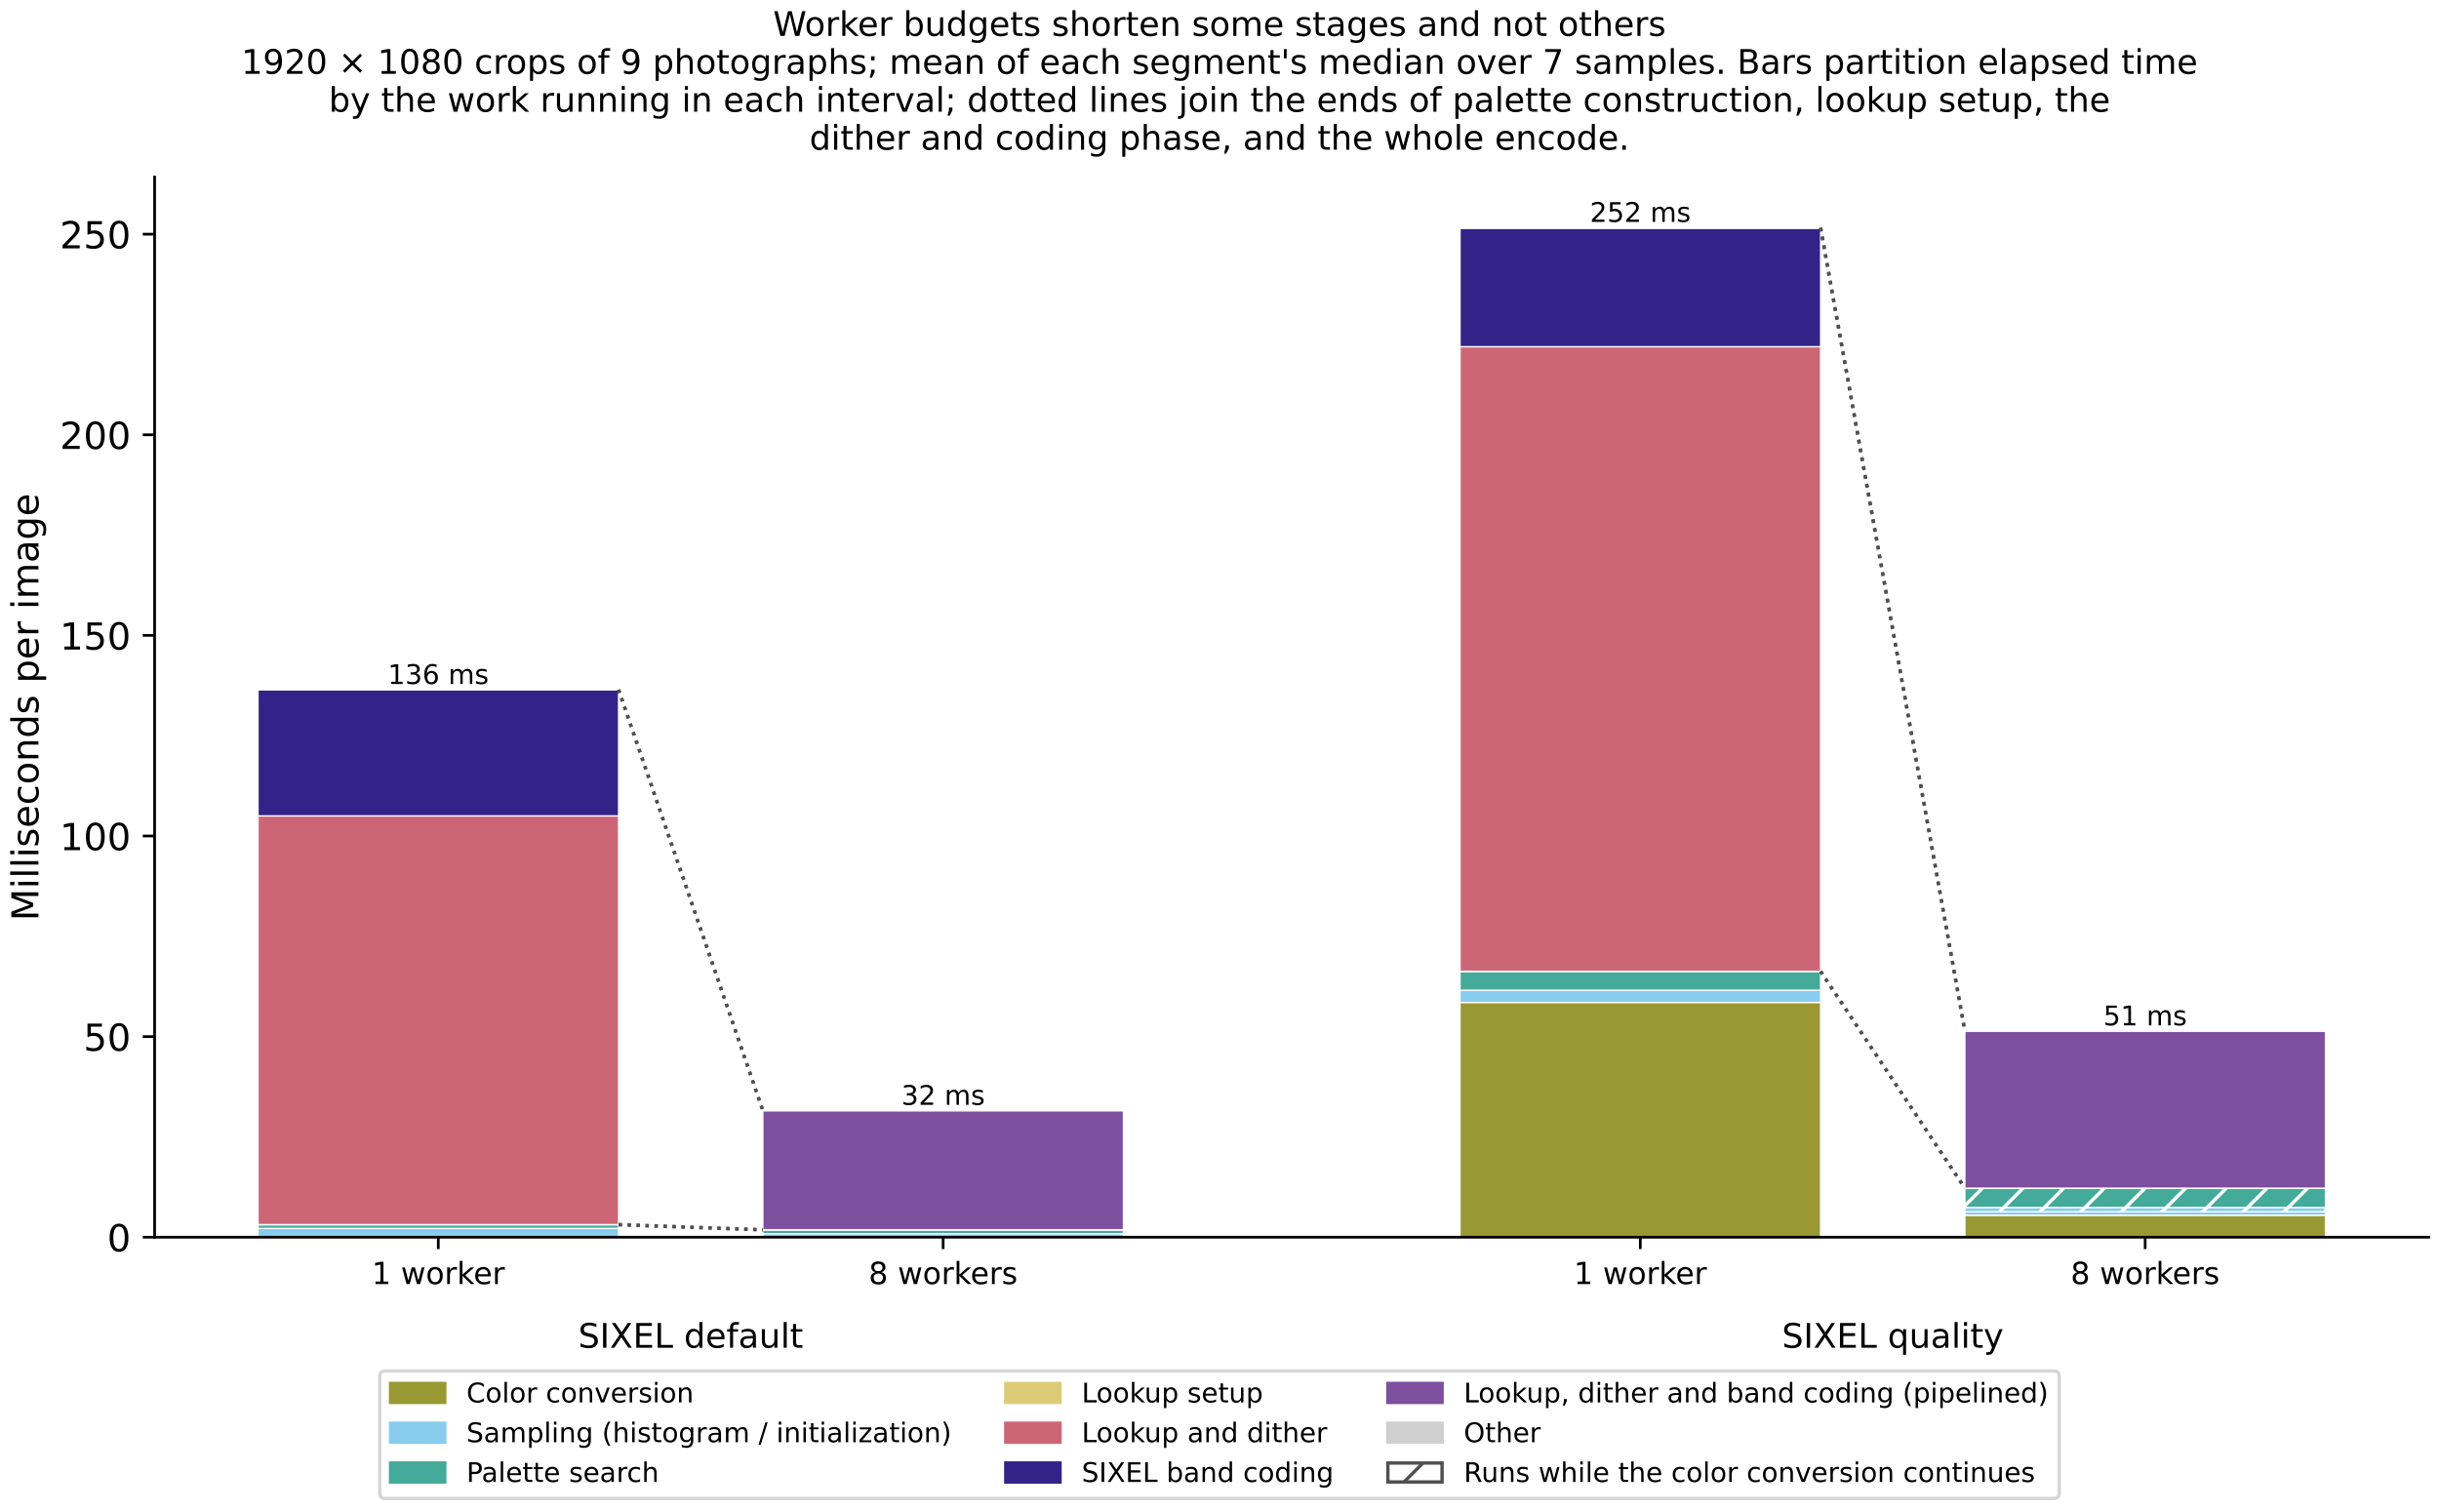
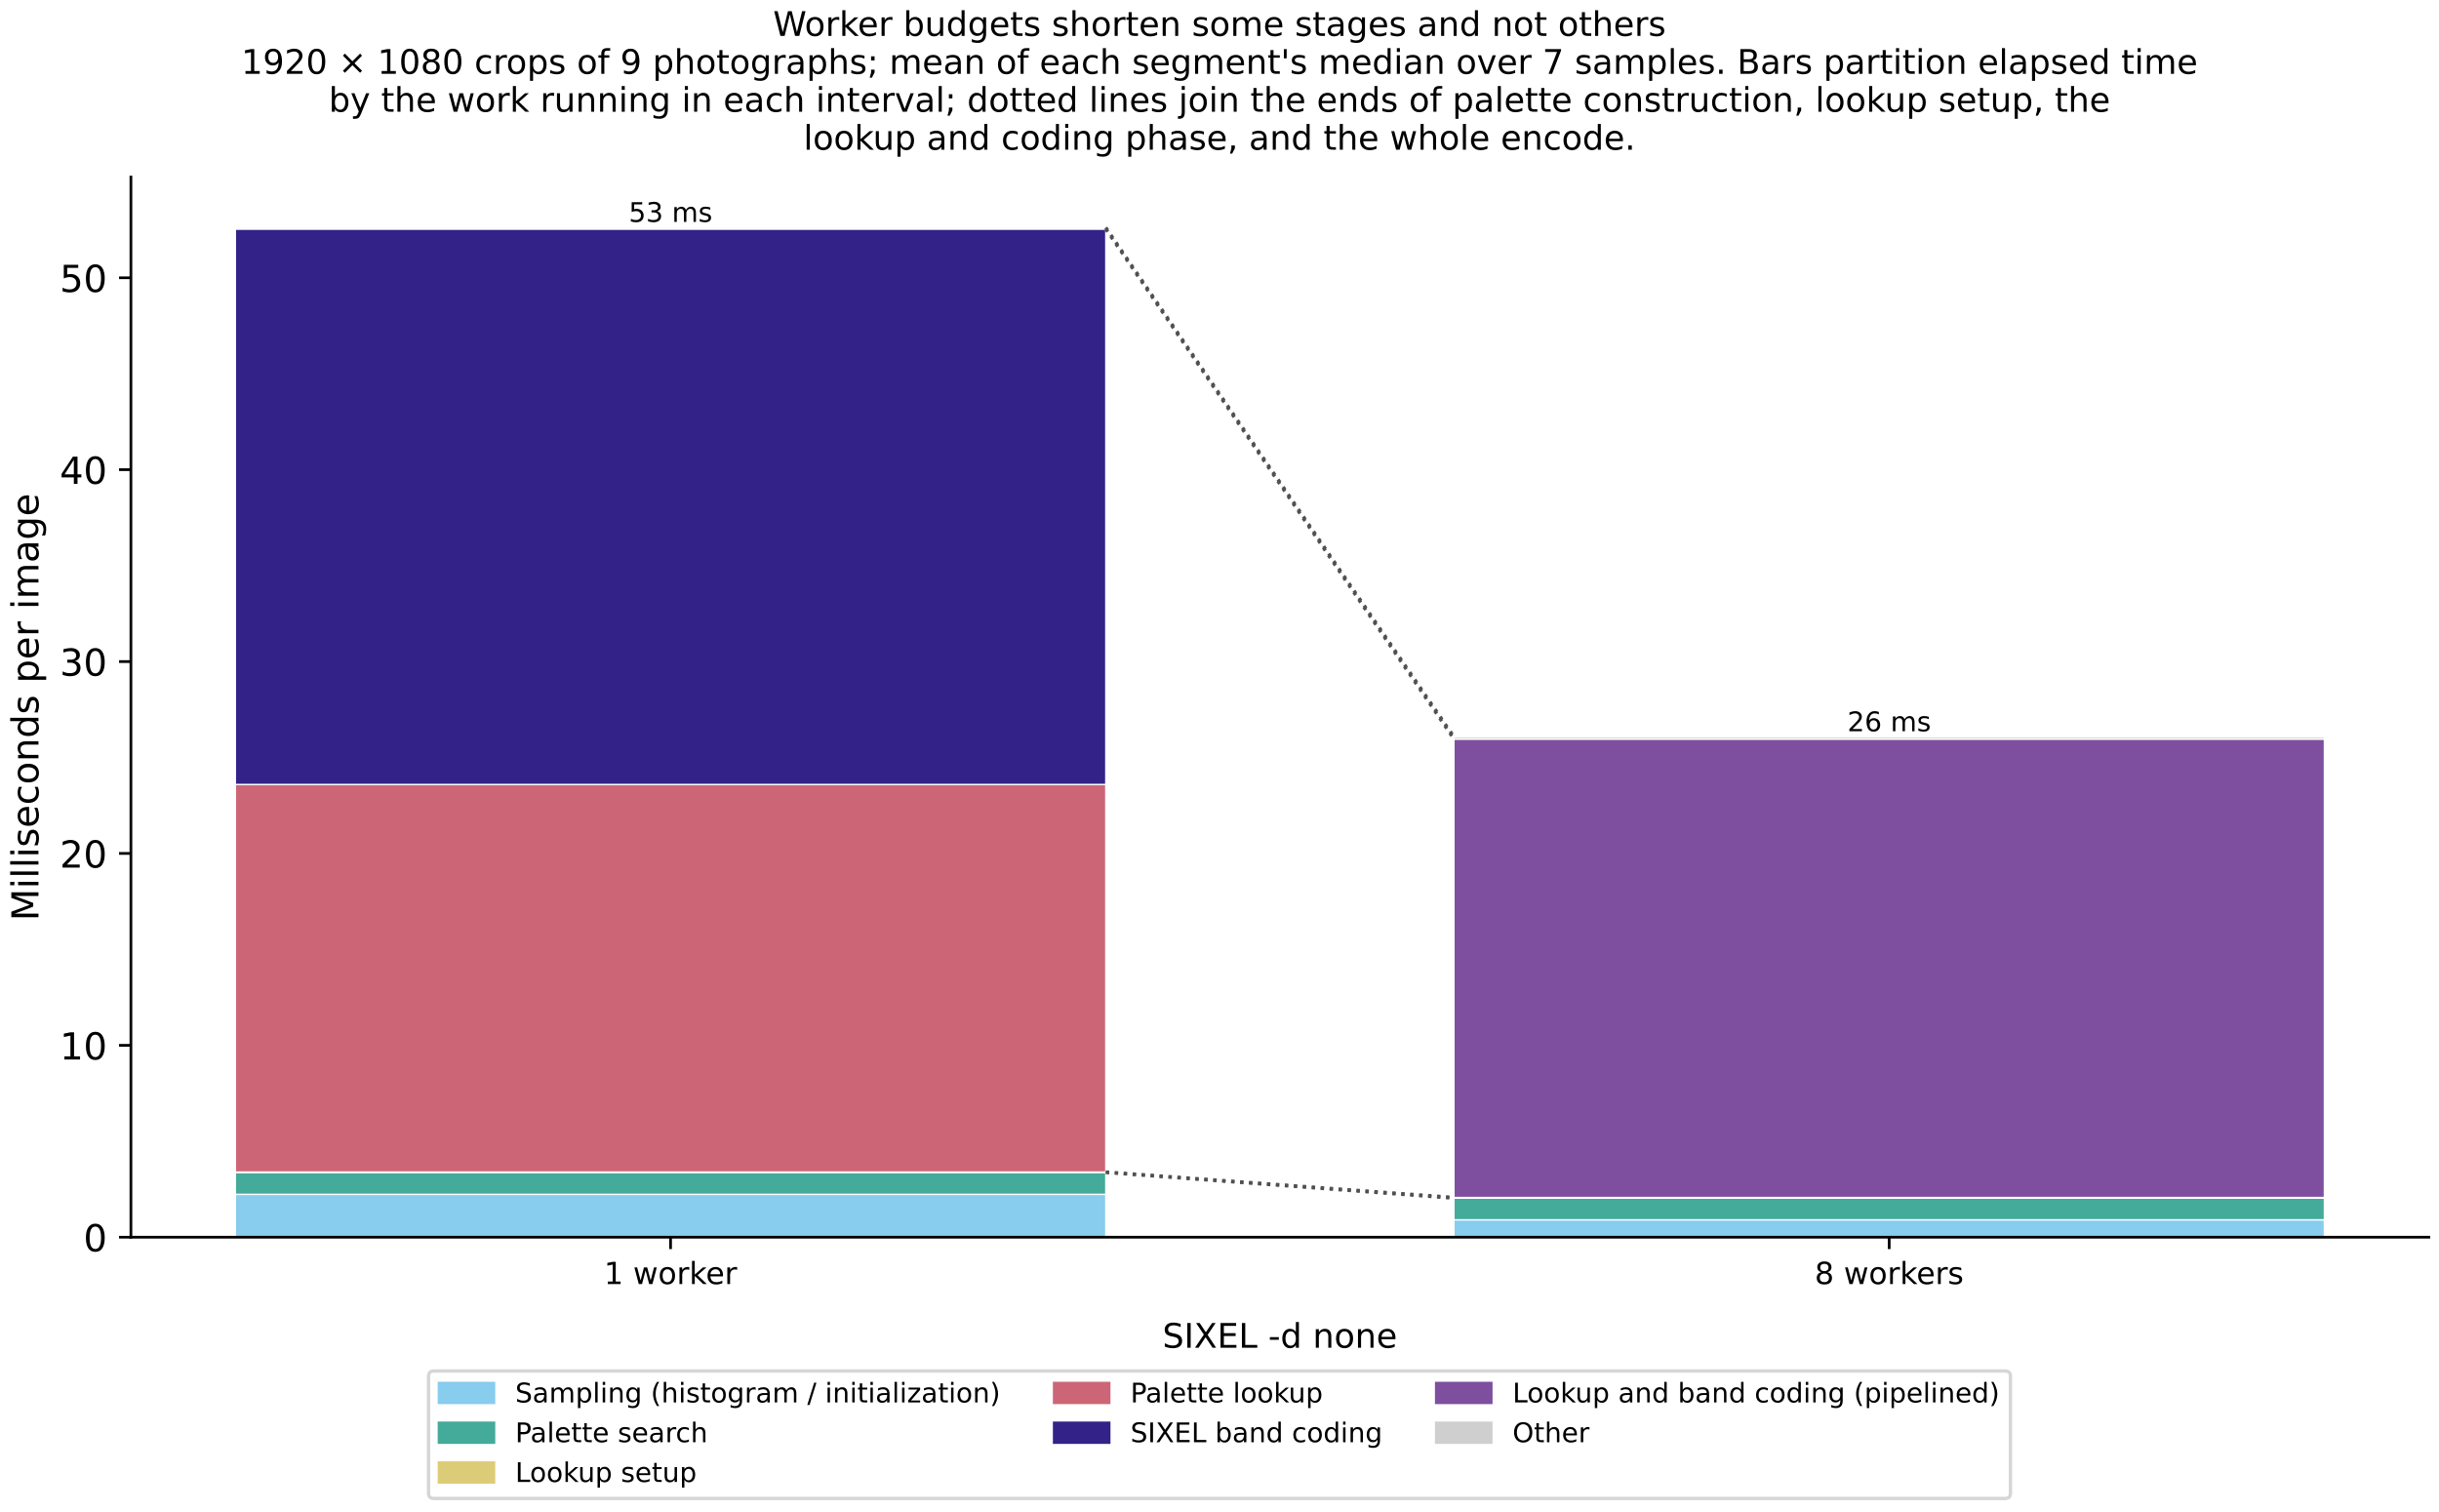
<svg xmlns="http://www.w3.org/2000/svg" xmlns:xlink="http://www.w3.org/1999/xlink" width="720pt" height="446.4pt" viewBox="0 0 720 446.4" version="1.1">
  <defs>
    <style type="text/css">*{stroke-linejoin: round; stroke-linecap: butt}</style>
  </defs>
  <g id="figure_1">
    <g id="patch_1">
      <path d="M 0 446.4 L 720 446.4 L 720 0 L 0 0 z " style="fill: #ffffff" />
    </g>
    <g id="axes_1">
      <g id="patch_2">
-         <path d="M 45.642 365.268 L 717 365.268 L 717 52.272 L 45.642 52.272 z " style="fill: #ffffff" />
+         <path d="M 38.644 365.268 L 717 365.268 L 717 52.272 L 38.644 52.272 z " style="fill: #ffffff" />
      </g>
      <g id="patch_3">
-         <path d="M 76.159 365.268 L 182.611 365.268 L 182.611 362.686 L 76.159 362.686 z " clip-path="url(#pcef908b6b8)" style="fill: #88ccee; stroke: #ffffff; stroke-width: 0.4; stroke-linejoin: miter" />
+         <path d="M 69.478 365.268 L 326.431 365.268 L 326.431 352.619 L 69.478 352.619 z " clip-path="url(#p3c48a6316a)" style="fill: #88ccee; stroke: #ffffff; stroke-width: 0.4; stroke-linejoin: miter" />
      </g>
      <g id="patch_4">
-         <path d="M 76.159 362.686 L 182.611 362.686 L 182.611 361.579 L 76.159 361.579 z " clip-path="url(#pcef908b6b8)" style="fill: #44aa99; stroke: #ffffff; stroke-width: 0.4; stroke-linejoin: miter" />
+         <path d="M 69.478 352.619 L 326.431 352.619 L 326.431 346.139 L 69.478 346.139 z " clip-path="url(#p3c48a6316a)" style="fill: #44aa99; stroke: #ffffff; stroke-width: 0.4; stroke-linejoin: miter" />
      </g>
      <g id="patch_5">
-         <path d="M 76.159 361.579 L 182.611 361.579 L 182.611 361.547 L 76.159 361.547 z " clip-path="url(#pcef908b6b8)" style="fill: #ddcc77; stroke: #ffffff; stroke-width: 0.4; stroke-linejoin: miter" />
+         <path d="M 69.478 346.139 L 326.431 346.139 L 326.431 346.025 L 69.478 346.025 z " clip-path="url(#p3c48a6316a)" style="fill: #ddcc77; stroke: #ffffff; stroke-width: 0.4; stroke-linejoin: miter" />
      </g>
      <g id="patch_6">
-         <path d="M 76.159 361.547 L 182.611 361.547 L 182.611 240.882 L 76.159 240.882 z " clip-path="url(#pcef908b6b8)" style="fill: #cc6677; stroke: #ffffff; stroke-width: 0.4; stroke-linejoin: miter" />
+         <path d="M 69.478 346.025 L 326.431 346.025 L 326.431 231.602 L 69.478 231.602 z " clip-path="url(#p3c48a6316a)" style="fill: #cc6677; stroke: #ffffff; stroke-width: 0.4; stroke-linejoin: miter" />
      </g>
      <g id="patch_7">
-         <path d="M 76.159 240.882 L 182.611 240.882 L 182.611 203.633 L 76.159 203.633 z " clip-path="url(#pcef908b6b8)" style="fill: #332288; stroke: #ffffff; stroke-width: 0.4; stroke-linejoin: miter" />
+         <path d="M 69.478 231.602 L 326.431 231.602 L 326.431 67.609 L 69.478 67.609 z " clip-path="url(#p3c48a6316a)" style="fill: #332288; stroke: #ffffff; stroke-width: 0.4; stroke-linejoin: miter" />
      </g>
      <g id="patch_8">
-         <path d="M 76.159 203.633 L 182.611 203.633 L 182.611 203.609 L 76.159 203.609 z " clip-path="url(#pcef908b6b8)" style="fill: #cfcfcf; stroke: #ffffff; stroke-width: 0.4; stroke-linejoin: miter" />
+         <path d="M 69.478 67.609 L 326.431 67.609 L 326.431 67.177 L 69.478 67.177 z " clip-path="url(#p3c48a6316a)" style="fill: #cfcfcf; stroke: #ffffff; stroke-width: 0.4; stroke-linejoin: miter" />
      </g>
      <g id="patch_9">
-         <path d="M 225.191 365.268 L 331.643 365.268 L 331.643 364.224 L 225.191 364.224 z " clip-path="url(#pcef908b6b8)" style="fill: #88ccee; stroke: #ffffff; stroke-width: 0.4; stroke-linejoin: miter" />
+         <path d="M 429.212 365.268 L 686.165 365.268 L 686.165 360.133 L 429.212 360.133 z " clip-path="url(#p3c48a6316a)" style="fill: #88ccee; stroke: #ffffff; stroke-width: 0.4; stroke-linejoin: miter" />
      </g>
      <g id="patch_10">
-         <path d="M 225.191 364.224 L 331.643 364.224 L 331.643 363.118 L 225.191 363.118 z " clip-path="url(#pcef908b6b8)" style="fill: #44aa99; stroke: #ffffff; stroke-width: 0.4; stroke-linejoin: miter" />
+         <path d="M 429.212 360.133 L 686.165 360.133 L 686.165 353.746 L 429.212 353.746 z " clip-path="url(#p3c48a6316a)" style="fill: #44aa99; stroke: #ffffff; stroke-width: 0.4; stroke-linejoin: miter" />
      </g>
      <g id="patch_11">
-         <path d="M 225.191 363.118 L 331.643 363.118 L 331.643 363.068 L 225.191 363.068 z " clip-path="url(#pcef908b6b8)" style="fill: #ddcc77; stroke: #ffffff; stroke-width: 0.4; stroke-linejoin: miter" />
+         <path d="M 429.212 353.746 L 686.165 353.746 L 686.165 353.538 L 429.212 353.538 z " clip-path="url(#p3c48a6316a)" style="fill: #ddcc77; stroke: #ffffff; stroke-width: 0.4; stroke-linejoin: miter" />
      </g>
      <g id="patch_12">
-         <path d="M 225.191 363.068 L 331.643 363.068 L 331.643 327.915 L 225.191 327.915 z " clip-path="url(#pcef908b6b8)" style="fill: #7d4f9e; stroke: #ffffff; stroke-width: 0.4; stroke-linejoin: miter" />
+         <path d="M 429.212 353.538 L 686.165 353.538 L 686.165 218.201 L 429.212 218.201 z " clip-path="url(#p3c48a6316a)" style="fill: #7d4f9e; stroke: #ffffff; stroke-width: 0.4; stroke-linejoin: miter" />
      </g>
      <g id="patch_13">
-         <path d="M 225.191 327.915 L 331.643 327.915 L 331.643 327.861 L 225.191 327.861 z " clip-path="url(#pcef908b6b8)" style="fill: #cfcfcf; stroke: #ffffff; stroke-width: 0.4; stroke-linejoin: miter" />
-       </g>
-       <g id="patch_14">
-         <path d="M 430.999 365.268 L 537.451 365.268 L 537.451 295.961 L 430.999 295.961 z " clip-path="url(#pcef908b6b8)" style="fill: #999933; stroke: #ffffff; stroke-width: 0.4; stroke-linejoin: miter" />
-       </g>
-       <g id="patch_15">
-         <path d="M 430.999 295.961 L 537.451 295.961 L 537.451 292.352 L 430.999 292.352 z " clip-path="url(#pcef908b6b8)" style="fill: #88ccee; stroke: #ffffff; stroke-width: 0.4; stroke-linejoin: miter" />
-       </g>
-       <g id="patch_16">
-         <path d="M 430.999 292.352 L 537.451 292.352 L 537.451 286.799 L 430.999 286.799 z " clip-path="url(#pcef908b6b8)" style="fill: #44aa99; stroke: #ffffff; stroke-width: 0.4; stroke-linejoin: miter" />
-       </g>
-       <g id="patch_17">
-         <path d="M 430.999 286.799 L 537.451 286.799 L 537.451 286.776 L 430.999 286.776 z " clip-path="url(#pcef908b6b8)" style="fill: #ddcc77; stroke: #ffffff; stroke-width: 0.4; stroke-linejoin: miter" />
-       </g>
-       <g id="patch_18">
-         <path d="M 430.999 286.776 L 537.451 286.776 L 537.451 102.359 L 430.999 102.359 z " clip-path="url(#pcef908b6b8)" style="fill: #cc6677; stroke: #ffffff; stroke-width: 0.4; stroke-linejoin: miter" />
-       </g>
-       <g id="patch_19">
-         <path d="M 430.999 102.359 L 537.451 102.359 L 537.451 67.376 L 430.999 67.376 z " clip-path="url(#pcef908b6b8)" style="fill: #332288; stroke: #ffffff; stroke-width: 0.4; stroke-linejoin: miter" />
-       </g>
-       <g id="patch_20">
-         <path d="M 430.999 67.376 L 537.451 67.376 L 537.451 67.177 L 430.999 67.177 z " clip-path="url(#pcef908b6b8)" style="fill: #cfcfcf; stroke: #ffffff; stroke-width: 0.4; stroke-linejoin: miter" />
-       </g>
-       <g id="patch_21">
-         <path d="M 580.032 365.268 L 686.484 365.268 L 686.484 358.773 L 580.032 358.773 z " clip-path="url(#pcef908b6b8)" style="fill: #999933; stroke: #ffffff; stroke-width: 0.4; stroke-linejoin: miter" />
-       </g>
-       <g id="patch_22">
-         <path d="M 580.032 358.773 L 686.484 358.773 L 686.484 357.768 L 580.032 357.768 z " clip-path="url(#pcef908b6b8)" style="fill: #88ccee; stroke: #ffffff; stroke-width: 0.4; stroke-linejoin: miter" />
-       </g>
-       <g id="patch_23">
-         <path d="M 580.032 357.768 L 686.484 357.768 L 686.484 356.479 L 580.032 356.479 z " clip-path="url(#pcef908b6b8)" style="fill: url(#hb8862b56ca); stroke: #ffffff; stroke-width: 0.4; stroke-linejoin: miter" />
-       </g>
-       <g id="patch_24">
-         <path d="M 580.032 356.479 L 686.484 356.479 L 686.484 350.795 L 580.032 350.795 z " clip-path="url(#pcef908b6b8)" style="fill: url(#h8ee6bf462e); stroke: #ffffff; stroke-width: 0.4; stroke-linejoin: miter" />
-       </g>
-       <g id="patch_25">
-         <path d="M 580.032 350.795 L 686.484 350.795 L 686.484 350.791 L 580.032 350.791 z " clip-path="url(#pcef908b6b8)" style="fill: #ddcc77; stroke: #ffffff; stroke-width: 0.4; stroke-linejoin: miter" />
-       </g>
-       <g id="patch_26">
-         <path d="M 580.032 350.791 L 686.484 350.791 L 686.484 304.413 L 580.032 304.413 z " clip-path="url(#pcef908b6b8)" style="fill: #7d4f9e; stroke: #ffffff; stroke-width: 0.4; stroke-linejoin: miter" />
-       </g>
-       <g id="patch_27">
-         <path d="M 580.032 304.413 L 686.484 304.413 L 686.484 304.383 L 580.032 304.383 z " clip-path="url(#pcef908b6b8)" style="fill: #cfcfcf; stroke: #ffffff; stroke-width: 0.4; stroke-linejoin: miter" />
+         <path d="M 429.212 218.201 L 686.165 218.201 L 686.165 217.559 L 429.212 217.559 z " clip-path="url(#p3c48a6316a)" style="fill: #cfcfcf; stroke: #ffffff; stroke-width: 0.4; stroke-linejoin: miter" />
      </g>
      <g id="matplotlib.axis_1">
        <g id="xtick_1">
          <g id="line2d_1">
            <defs>
              <path id="md53aa94f5c" d="M 0 0 L 0 3.5 " style="stroke: #000000; stroke-width: 0.8" />
            </defs>
            <g>
-               <use xlink:href="#md53aa94f5c" x="129.385" y="365.268" style="stroke: #000000; stroke-width: 0.8" />
+               <use xlink:href="#md53aa94f5c" x="197.955" y="365.268" style="stroke: #000000; stroke-width: 0.8" />
            </g>
          </g>
          <g id="text_1">
-             <text style="font-size: 9px; font-family: 'DejaVu Sans'; text-anchor: middle" x="129.385" y="379.106" transform="rotate(-0 129.3847 379.1064)">1 worker</text>
+             <text style="font-size: 9px; font-family: 'DejaVu Sans'; text-anchor: middle" x="197.955" y="379.106" transform="rotate(-0 197.9546 379.1064)">1 worker</text>
          </g>
        </g>
        <g id="xtick_2">
          <g id="line2d_2">
            <g>
-               <use xlink:href="#md53aa94f5c" x="278.417" y="365.268" style="stroke: #000000; stroke-width: 0.8" />
+               <use xlink:href="#md53aa94f5c" x="557.689" y="365.268" style="stroke: #000000; stroke-width: 0.8" />
            </g>
          </g>
          <g id="text_2">
-             <text style="font-size: 9px; font-family: 'DejaVu Sans'; text-anchor: middle" x="278.417" y="379.106" transform="rotate(-0 278.4175 379.1064)">8 workers</text>
-           </g>
-         </g>
-         <g id="xtick_3">
-           <g id="line2d_3">
-             <g>
-               <use xlink:href="#md53aa94f5c" x="484.225" y="365.268" style="stroke: #000000; stroke-width: 0.8" />
-             </g>
-           </g>
-           <g id="text_3">
-             <text style="font-size: 9px; font-family: 'DejaVu Sans'; text-anchor: middle" x="484.225" y="379.106" transform="rotate(-0 484.2247 379.1064)">1 worker</text>
-           </g>
-         </g>
-         <g id="xtick_4">
-           <g id="line2d_4">
-             <g>
-               <use xlink:href="#md53aa94f5c" x="633.258" y="365.268" style="stroke: #000000; stroke-width: 0.8" />
-             </g>
-           </g>
-           <g id="text_4">
-             <text style="font-size: 9px; font-family: 'DejaVu Sans'; text-anchor: middle" x="633.258" y="379.106" transform="rotate(-0 633.2575 379.1064)">8 workers</text>
+             <text style="font-size: 9px; font-family: 'DejaVu Sans'; text-anchor: middle" x="557.689" y="379.106" transform="rotate(-0 557.6889 379.1064)">8 workers</text>
          </g>
        </g>
      </g>
      <g id="matplotlib.axis_2">
        <g id="ytick_1">
-           <g id="line2d_5">
+           <g id="line2d_3">
            <defs>
              <path id="mce1e68a593" d="M 0 0 L -3.5 0 " style="stroke: #000000; stroke-width: 0.8" />
            </defs>
            <g>
-               <use xlink:href="#mce1e68a593" x="45.642" y="365.268" style="stroke: #000000; stroke-width: 0.8" />
+               <use xlink:href="#mce1e68a593" x="38.644" y="365.268" style="stroke: #000000; stroke-width: 0.8" />
+             </g>
+           </g>
+           <g id="text_3">
+             <text style="font-size: 11px; font-family: 'DejaVu Sans'; text-anchor: end" x="31.644" y="369.447" transform="rotate(-0 31.64368 369.4469)">0</text>
+           </g>
+         </g>
+         <g id="ytick_2">
+           <g id="line2d_4">
+             <g>
+               <use xlink:href="#mce1e68a593" x="38.644" y="308.617" style="stroke: #000000; stroke-width: 0.8" />
+             </g>
+           </g>
+           <g id="text_4">
+             <text style="font-size: 11px; font-family: 'DejaVu Sans'; text-anchor: end" x="31.644" y="312.796" transform="rotate(-0 31.64368 312.7964)">10</text>
+           </g>
+         </g>
+         <g id="ytick_3">
+           <g id="line2d_5">
+             <g>
+               <use xlink:href="#mce1e68a593" x="38.644" y="251.967" style="stroke: #000000; stroke-width: 0.8" />
            </g>
          </g>
          <g id="text_5">
-             <text style="font-size: 11px; font-family: 'DejaVu Sans'; text-anchor: end" x="38.642" y="369.447" transform="rotate(-0 38.64243 369.4469)">0</text>
-           </g>
-         </g>
-         <g id="ytick_2">
+             <text style="font-size: 11px; font-family: 'DejaVu Sans'; text-anchor: end" x="31.644" y="256.146" transform="rotate(-0 31.64368 256.1458)">20</text>
+           </g>
+         </g>
+         <g id="ytick_4">
          <g id="line2d_6">
            <g>
-               <use xlink:href="#mce1e68a593" x="45.642" y="306.043" style="stroke: #000000; stroke-width: 0.8" />
+               <use xlink:href="#mce1e68a593" x="38.644" y="195.316" style="stroke: #000000; stroke-width: 0.8" />
            </g>
          </g>
          <g id="text_6">
-             <text style="font-size: 11px; font-family: 'DejaVu Sans'; text-anchor: end" x="38.642" y="310.222" transform="rotate(-0 38.64243 310.2221)">50</text>
-           </g>
-         </g>
-         <g id="ytick_3">
+             <text style="font-size: 11px; font-family: 'DejaVu Sans'; text-anchor: end" x="31.644" y="199.495" transform="rotate(-0 31.64368 199.4952)">30</text>
+           </g>
+         </g>
+         <g id="ytick_5">
          <g id="line2d_7">
            <g>
-               <use xlink:href="#mce1e68a593" x="45.642" y="246.818" style="stroke: #000000; stroke-width: 0.8" />
+               <use xlink:href="#mce1e68a593" x="38.644" y="138.665" style="stroke: #000000; stroke-width: 0.8" />
            </g>
          </g>
          <g id="text_7">
-             <text style="font-size: 11px; font-family: 'DejaVu Sans'; text-anchor: end" x="38.642" y="250.997" transform="rotate(-0 38.64243 250.9973)">100</text>
-           </g>
-         </g>
-         <g id="ytick_4">
+             <text style="font-size: 11px; font-family: 'DejaVu Sans'; text-anchor: end" x="31.644" y="142.845" transform="rotate(-0 31.64368 142.8446)">40</text>
+           </g>
+         </g>
+         <g id="ytick_6">
          <g id="line2d_8">
            <g>
-               <use xlink:href="#mce1e68a593" x="45.642" y="187.593" style="stroke: #000000; stroke-width: 0.8" />
+               <use xlink:href="#mce1e68a593" x="38.644" y="82.015" style="stroke: #000000; stroke-width: 0.8" />
            </g>
          </g>
          <g id="text_8">
-             <text style="font-size: 11px; font-family: 'DejaVu Sans'; text-anchor: end" x="38.642" y="191.772" transform="rotate(-0 38.64243 191.7724)">150</text>
-           </g>
-         </g>
-         <g id="ytick_5">
-           <g id="line2d_9">
-             <g>
-               <use xlink:href="#mce1e68a593" x="45.642" y="128.368" style="stroke: #000000; stroke-width: 0.8" />
-             </g>
-           </g>
-           <g id="text_9">
-             <text style="font-size: 11px; font-family: 'DejaVu Sans'; text-anchor: end" x="38.642" y="132.548" transform="rotate(-0 38.64243 132.5476)">200</text>
-           </g>
-         </g>
-         <g id="ytick_6">
-           <g id="line2d_10">
-             <g>
-               <use xlink:href="#mce1e68a593" x="45.642" y="69.144" style="stroke: #000000; stroke-width: 0.8" />
-             </g>
-           </g>
-           <g id="text_10">
-             <text style="font-size: 11px; font-family: 'DejaVu Sans'; text-anchor: end" x="38.642" y="73.323" transform="rotate(-0 38.64243 73.32276)">250</text>
-           </g>
-         </g>
-         <g id="text_11">
+             <text style="font-size: 11px; font-family: 'DejaVu Sans'; text-anchor: end" x="31.644" y="86.194" transform="rotate(-0 31.64368 86.19402)">50</text>
+           </g>
+         </g>
+         <g id="text_9">
          <text style="font-size: 11px; font-family: 'DejaVu Sans'; text-anchor: middle" x="11.359" y="208.77" transform="rotate(-90 11.35852 208.77)">Milliseconds per image</text>
        </g>
      </g>
+       <g id="line2d_9">
+         <path d="M 326.431 346.139 L 429.212 353.746 " clip-path="url(#p3c48a6316a)" style="fill: none; stroke-dasharray: 1,1.65; stroke-dashoffset: 0; stroke: #505050" />
+       </g>
+       <g id="line2d_10">
+         <path d="M 326.431 346.025 L 429.212 353.538 " clip-path="url(#p3c48a6316a)" style="fill: none; stroke-dasharray: 1,1.65; stroke-dashoffset: 0; stroke: #505050" />
+       </g>
      <g id="line2d_11">
-         <path d="M 182.611 361.579 L 225.191 363.118 " clip-path="url(#pcef908b6b8)" style="fill: none; stroke-dasharray: 1,1.65; stroke-dashoffset: 0; stroke: #505050" />
+         <path d="M 326.431 67.609 L 429.212 218.201 " clip-path="url(#p3c48a6316a)" style="fill: none; stroke-dasharray: 1,1.65; stroke-dashoffset: 0; stroke: #505050" />
      </g>
      <g id="line2d_12">
-         <path d="M 182.611 361.547 L 225.191 363.068 " clip-path="url(#pcef908b6b8)" style="fill: none; stroke-dasharray: 1,1.65; stroke-dashoffset: 0; stroke: #505050" />
-       </g>
-       <g id="line2d_13">
-         <path d="M 182.611 203.633 L 225.191 327.915 " clip-path="url(#pcef908b6b8)" style="fill: none; stroke-dasharray: 1,1.65; stroke-dashoffset: 0; stroke: #505050" />
-       </g>
-       <g id="line2d_14">
-         <path d="M 182.611 203.609 L 225.191 327.861 " clip-path="url(#pcef908b6b8)" style="fill: none; stroke-dasharray: 1,1.65; stroke-dashoffset: 0; stroke: #505050" />
-       </g>
-       <g id="line2d_15">
-         <path d="M 537.451 286.799 L 580.032 350.795 " clip-path="url(#pcef908b6b8)" style="fill: none; stroke-dasharray: 1,1.65; stroke-dashoffset: 0; stroke: #505050" />
-       </g>
-       <g id="line2d_16">
-         <path d="M 537.451 286.776 L 580.032 350.791 " clip-path="url(#pcef908b6b8)" style="fill: none; stroke-dasharray: 1,1.65; stroke-dashoffset: 0; stroke: #505050" />
-       </g>
-       <g id="line2d_17">
-         <path d="M 537.451 67.376 L 580.032 304.413 " clip-path="url(#pcef908b6b8)" style="fill: none; stroke-dasharray: 1,1.65; stroke-dashoffset: 0; stroke: #505050" />
-       </g>
-       <g id="line2d_18">
-         <path d="M 537.451 67.177 L 580.032 304.383 " clip-path="url(#pcef908b6b8)" style="fill: none; stroke-dasharray: 1,1.65; stroke-dashoffset: 0; stroke: #505050" />
-       </g>
-       <g id="patch_28">
-         <path d="M 45.642 365.268 L 45.642 52.272 " style="fill: none; stroke: #000000; stroke-width: 0.8; stroke-linejoin: miter; stroke-linecap: square" />
-       </g>
-       <g id="patch_29">
-         <path d="M 45.642 365.268 L 717 365.268 " style="fill: none; stroke: #000000; stroke-width: 0.8; stroke-linejoin: miter; stroke-linecap: square" />
+         <path d="M 326.431 67.177 L 429.212 217.559 " clip-path="url(#p3c48a6316a)" style="fill: none; stroke-dasharray: 1,1.65; stroke-dashoffset: 0; stroke: #505050" />
+       </g>
+       <g id="patch_14">
+         <path d="M 38.644 365.268 L 38.644 52.272 " style="fill: none; stroke: #000000; stroke-width: 0.8; stroke-linejoin: miter; stroke-linecap: square" />
+       </g>
+       <g id="patch_15">
+         <path d="M 38.644 365.268 L 717 365.268 " style="fill: none; stroke: #000000; stroke-width: 0.8; stroke-linejoin: miter; stroke-linecap: square" />
+       </g>
+       <g id="text_10">
+         <text style="font-size: 8px; font-family: 'DejaVu Sans'; text-anchor: middle" x="197.955" y="65.513" transform="rotate(-0 197.9546 65.51308)">53 ms</text>
+       </g>
+       <g id="text_11">
+         <text style="font-size: 8px; font-family: 'DejaVu Sans'; text-anchor: middle" x="557.689" y="215.895" transform="rotate(-0 557.6889 215.8952)">26 ms</text>
      </g>
      <g id="text_12">
-         <text style="font-size: 8px; font-family: 'DejaVu Sans'; text-anchor: middle" x="129.385" y="201.945" transform="rotate(-0 129.3847 201.9453)">136 ms</text>
-       </g>
-       <g id="text_13">
-         <text style="font-size: 8px; font-family: 'DejaVu Sans'; text-anchor: middle" x="278.417" y="326.197" transform="rotate(-0 278.4175 326.1974)">32 ms</text>
-       </g>
-       <g id="text_14">
-         <text style="font-size: 8px; font-family: 'DejaVu Sans'; text-anchor: middle" x="484.225" y="65.513" transform="rotate(-0 484.2247 65.51308)">252 ms</text>
-       </g>
-       <g id="text_15">
-         <text style="font-size: 8px; font-family: 'DejaVu Sans'; text-anchor: middle" x="633.258" y="302.719" transform="rotate(-0 633.2575 302.7191)">51 ms</text>
-       </g>
-       <g id="text_16">
-         <text style="font-size: 10px; font-family: 'DejaVu Sans'; text-anchor: middle" x="203.901" y="397.906" transform="rotate(-0 203.9011 397.9059)">SIXEL default</text>
-       </g>
-       <g id="text_17">
-         <text style="font-size: 10px; font-family: 'DejaVu Sans'; text-anchor: middle" x="558.741" y="397.906" transform="rotate(-0 558.7411 397.9059)">SIXEL quality</text>
-       </g>
-     </g>
-     <g id="text_18">
+         <text style="font-size: 10px; font-family: 'DejaVu Sans'; text-anchor: middle" x="377.822" y="397.906" transform="rotate(-0 377.8217 397.9059)">SIXEL -d none</text>
+       </g>
+     </g>
+     <g id="text_13">
      <text style="font-size: 10px; font-family: 'DejaVu Sans'" transform="translate(228.2234 10.59868)">Worker budgets shorten some stages and not others</text>
      <text style="font-size: 10px; font-family: 'DejaVu Sans'" transform="translate(71.23203 21.79649)">1920 × 1080 crops of 9 photographs; mean of each segment's median over 7 samples. Bars partition elapsed time</text>
      <text style="font-size: 10px; font-family: 'DejaVu Sans'" transform="translate(97.05078 32.9943)">by the work running in each interval; dotted lines join the ends of palette construction, lookup setup, the</text>
-       <text style="font-size: 10px; font-family: 'DejaVu Sans'" transform="translate(238.9641 44.19212)">dither and coding phase, and the whole encode.</text>
+       <text style="font-size: 10px; font-family: 'DejaVu Sans'" transform="translate(237.1984 44.19212)">lookup and coding phase, and the whole encode.</text>
    </g>
    <g id="legend_1">
-       <g id="patch_30">
-         <path d="M 113.7 442.4 L 606.3 442.4 Q 607.9 442.4 607.9 440.8 L 607.9 406.373 Q 607.9 404.772 606.3 404.772 L 113.7 404.772 Q 112.1 404.772 112.1 406.373 L 112.1 440.8 Q 112.1 442.4 113.7 442.4 z " style="fill: #ffffff; opacity: 0.8; stroke: #cccccc; stroke-linejoin: miter" />
-       </g>
-       <g id="patch_31">
-         <path d="M 115.3 414.051 L 131.3 414.051 L 131.3 408.451 L 115.3 408.451 z " style="fill: #999933; stroke: #999933; stroke-linejoin: miter" />
+       <g id="patch_16">
+         <path d="M 128.102 442.4 L 591.898 442.4 Q 593.498 442.4 593.498 440.8 L 593.498 406.373 Q 593.498 404.772 591.898 404.772 L 128.102 404.772 Q 126.502 404.772 126.502 406.373 L 126.502 440.8 Q 126.502 442.4 128.102 442.4 z " style="fill: #ffffff; opacity: 0.8; stroke: #cccccc; stroke-linejoin: miter" />
+       </g>
+       <g id="patch_17">
+         <path d="M 129.702 414.051 L 145.702 414.051 L 145.702 408.451 L 129.702 408.451 z " style="fill: #88ccee; stroke: #88ccee; stroke-linejoin: miter" />
+       </g>
+       <g id="text_14">
+         <text style="font-size: 8px; font-family: 'DejaVu Sans'; text-anchor: start" x="152.102" y="414.051" transform="rotate(-0 152.1019 414.0512)">Sampling (histogram / initialization)</text>
+       </g>
+       <g id="patch_18">
+         <path d="M 129.702 425.794 L 145.702 425.794 L 145.702 420.194 L 129.702 420.194 z " style="fill: #44aa99; stroke: #44aa99; stroke-linejoin: miter" />
+       </g>
+       <g id="text_15">
+         <text style="font-size: 8px; font-family: 'DejaVu Sans'; text-anchor: start" x="152.102" y="425.794" transform="rotate(-0 152.1019 425.7937)">Palette search</text>
+       </g>
+       <g id="patch_19">
+         <path d="M 129.702 437.536 L 145.702 437.536 L 145.702 431.936 L 129.702 431.936 z " style="fill: #ddcc77; stroke: #ddcc77; stroke-linejoin: miter" />
+       </g>
+       <g id="text_16">
+         <text style="font-size: 8px; font-family: 'DejaVu Sans'; text-anchor: start" x="152.102" y="437.536" transform="rotate(-0 152.1019 437.5362)">Lookup setup</text>
+       </g>
+       <g id="patch_20">
+         <path d="M 311.313 414.051 L 327.313 414.051 L 327.313 408.451 L 311.313 408.451 z " style="fill: #cc6677; stroke: #cc6677; stroke-linejoin: miter" />
+       </g>
+       <g id="text_17">
+         <text style="font-size: 8px; font-family: 'DejaVu Sans'; text-anchor: start" x="333.713" y="414.051" transform="rotate(-0 333.7131 414.0512)">Palette lookup</text>
+       </g>
+       <g id="patch_21">
+         <path d="M 311.313 425.794 L 327.313 425.794 L 327.313 420.194 L 311.313 420.194 z " style="fill: #332288; stroke: #332288; stroke-linejoin: miter" />
+       </g>
+       <g id="text_18">
+         <text style="font-size: 8px; font-family: 'DejaVu Sans'; text-anchor: start" x="333.713" y="425.794" transform="rotate(-0 333.7131 425.7937)">SIXEL band coding</text>
+       </g>
+       <g id="patch_22">
+         <path d="M 424.103 414.051 L 440.103 414.051 L 440.103 408.451 L 424.103 408.451 z " style="fill: #7d4f9e; stroke: #7d4f9e; stroke-linejoin: miter" />
      </g>
      <g id="text_19">
-         <text style="font-size: 8px; font-family: 'DejaVu Sans'; text-anchor: start" x="137.7" y="414.051" transform="rotate(-0 137.7 414.0512)">Color conversion</text>
-       </g>
-       <g id="patch_32">
-         <path d="M 115.3 425.794 L 131.3 425.794 L 131.3 420.194 L 115.3 420.194 z " style="fill: #88ccee; stroke: #88ccee; stroke-linejoin: miter" />
+         <text style="font-size: 8px; font-family: 'DejaVu Sans'; text-anchor: start" x="446.503" y="414.051" transform="rotate(-0 446.5031 414.0512)">Lookup and band coding (pipelined)</text>
+       </g>
+       <g id="patch_23">
+         <path d="M 424.103 425.794 L 440.103 425.794 L 440.103 420.194 L 424.103 420.194 z " style="fill: #cfcfcf; stroke: #cfcfcf; stroke-linejoin: miter" />
      </g>
      <g id="text_20">
-         <text style="font-size: 8px; font-family: 'DejaVu Sans'; text-anchor: start" x="137.7" y="425.794" transform="rotate(-0 137.7 425.7937)">Sampling (histogram / initialization)</text>
-       </g>
-       <g id="patch_33">
-         <path d="M 115.3 437.536 L 131.3 437.536 L 131.3 431.936 L 115.3 431.936 z " style="fill: #44aa99; stroke: #44aa99; stroke-linejoin: miter" />
-       </g>
-       <g id="text_21">
-         <text style="font-size: 8px; font-family: 'DejaVu Sans'; text-anchor: start" x="137.7" y="437.536" transform="rotate(-0 137.7 437.5362)">Palette search</text>
-       </g>
-       <g id="patch_34">
-         <path d="M 296.911 414.051 L 312.911 414.051 L 312.911 408.451 L 296.911 408.451 z " style="fill: #ddcc77; stroke: #ddcc77; stroke-linejoin: miter" />
-       </g>
-       <g id="text_22">
-         <text style="font-size: 8px; font-family: 'DejaVu Sans'; text-anchor: start" x="319.311" y="414.051" transform="rotate(-0 319.3112 414.0512)">Lookup setup</text>
-       </g>
-       <g id="patch_35">
-         <path d="M 296.911 425.794 L 312.911 425.794 L 312.911 420.194 L 296.911 420.194 z " style="fill: #cc6677; stroke: #cc6677; stroke-linejoin: miter" />
-       </g>
-       <g id="text_23">
-         <text style="font-size: 8px; font-family: 'DejaVu Sans'; text-anchor: start" x="319.311" y="425.794" transform="rotate(-0 319.3112 425.7937)">Lookup and dither</text>
-       </g>
-       <g id="patch_36">
-         <path d="M 296.911 437.536 L 312.911 437.536 L 312.911 431.936 L 296.911 431.936 z " style="fill: #332288; stroke: #332288; stroke-linejoin: miter" />
-       </g>
-       <g id="text_24">
-         <text style="font-size: 8px; font-family: 'DejaVu Sans'; text-anchor: start" x="319.311" y="437.536" transform="rotate(-0 319.3112 437.5362)">SIXEL band coding</text>
-       </g>
-       <g id="patch_37">
-         <path d="M 409.701 414.051 L 425.701 414.051 L 425.701 408.451 L 409.701 408.451 z " style="fill: #7d4f9e; stroke: #7d4f9e; stroke-linejoin: miter" />
-       </g>
-       <g id="text_25">
-         <text style="font-size: 8px; font-family: 'DejaVu Sans'; text-anchor: start" x="432.101" y="414.051" transform="rotate(-0 432.1012 414.0512)">Lookup, dither and band coding (pipelined)</text>
-       </g>
-       <g id="patch_38">
-         <path d="M 409.701 425.794 L 425.701 425.794 L 425.701 420.194 L 409.701 420.194 z " style="fill: #cfcfcf; stroke: #cfcfcf; stroke-linejoin: miter" />
-       </g>
-       <g id="text_26">
-         <text style="font-size: 8px; font-family: 'DejaVu Sans'; text-anchor: start" x="432.101" y="425.794" transform="rotate(-0 432.1012 425.7937)">Other</text>
-       </g>
-       <g id="patch_39">
-         <path d="M 409.701 437.536 L 425.701 437.536 L 425.701 431.936 L 409.701 431.936 z " style="fill: url(#hb92ebff250); stroke: #505050; stroke-linejoin: miter" />
-       </g>
-       <g id="text_27">
-         <text style="font-size: 8px; font-family: 'DejaVu Sans'; text-anchor: start" x="432.101" y="437.536" transform="rotate(-0 432.1012 437.5362)">Runs while the color conversion continues</text>
+         <text style="font-size: 8px; font-family: 'DejaVu Sans'; text-anchor: start" x="446.503" y="425.794" transform="rotate(-0 446.5031 425.7937)">Other</text>
      </g>
    </g>
  </g>
  <defs>
-     <clipPath id="pcef908b6b8">
-       <rect x="45.642" y="52.272" width="671.357" height="312.996" />
+     <clipPath id="p3c48a6316a">
+       <rect x="38.644" y="52.272" width="678.356" height="312.996" />
    </clipPath>
  </defs>
-   <defs>
-     <pattern id="hb8862b56ca" patternUnits="userSpaceOnUse" x="0" y="0" width="72" height="72">
-       <rect x="0" y="0" width="73" height="73" fill="#88ccee" />
-       <path d="M -36 36 L 36 -36 M -30 42 L 42 -30 M -24 48 L 48 -24 M -18 54 L 54 -18 M -12 60 L 60 -12 M -6 66 L 66 -6 M 0 72 L 72 0 M 6 78 L 78 6 M 12 84 L 84 12 M 18 90 L 90 18 M 24 96 L 96 24 M 30 102 L 102 30 M 36 108 L 108 36 " style="fill: #ffffff; stroke: #ffffff; stroke-width: 1.0; stroke-linecap: butt; stroke-linejoin: miter" />
-     </pattern>
-     <pattern id="h8ee6bf462e" patternUnits="userSpaceOnUse" x="0" y="0" width="72" height="72">
-       <rect x="0" y="0" width="73" height="73" fill="#44aa99" />
-       <path d="M -36 36 L 36 -36 M -30 42 L 42 -30 M -24 48 L 48 -24 M -18 54 L 54 -18 M -12 60 L 60 -12 M -6 66 L 66 -6 M 0 72 L 72 0 M 6 78 L 78 6 M 12 84 L 84 12 M 18 90 L 90 18 M 24 96 L 96 24 M 30 102 L 102 30 M 36 108 L 108 36 " style="fill: #ffffff; stroke: #ffffff; stroke-width: 1.0; stroke-linecap: butt; stroke-linejoin: miter" />
-     </pattern>
-     <pattern id="hb92ebff250" patternUnits="userSpaceOnUse" x="0" y="0" width="72" height="72">
-       <rect x="0" y="0" width="73" height="73" fill="#ffffff" />
-       <path d="M -36 36 L 36 -36 M -30 42 L 42 -30 M -24 48 L 48 -24 M -18 54 L 54 -18 M -12 60 L 60 -12 M -6 66 L 66 -6 M 0 72 L 72 0 M 6 78 L 78 6 M 12 84 L 84 12 M 18 90 L 90 18 M 24 96 L 96 24 M 30 102 L 102 30 M 36 108 L 108 36 " style="fill: #505050; stroke: #505050; stroke-width: 1.0; stroke-linecap: butt; stroke-linejoin: miter" />
-     </pattern>
-   </defs>
</svg>
